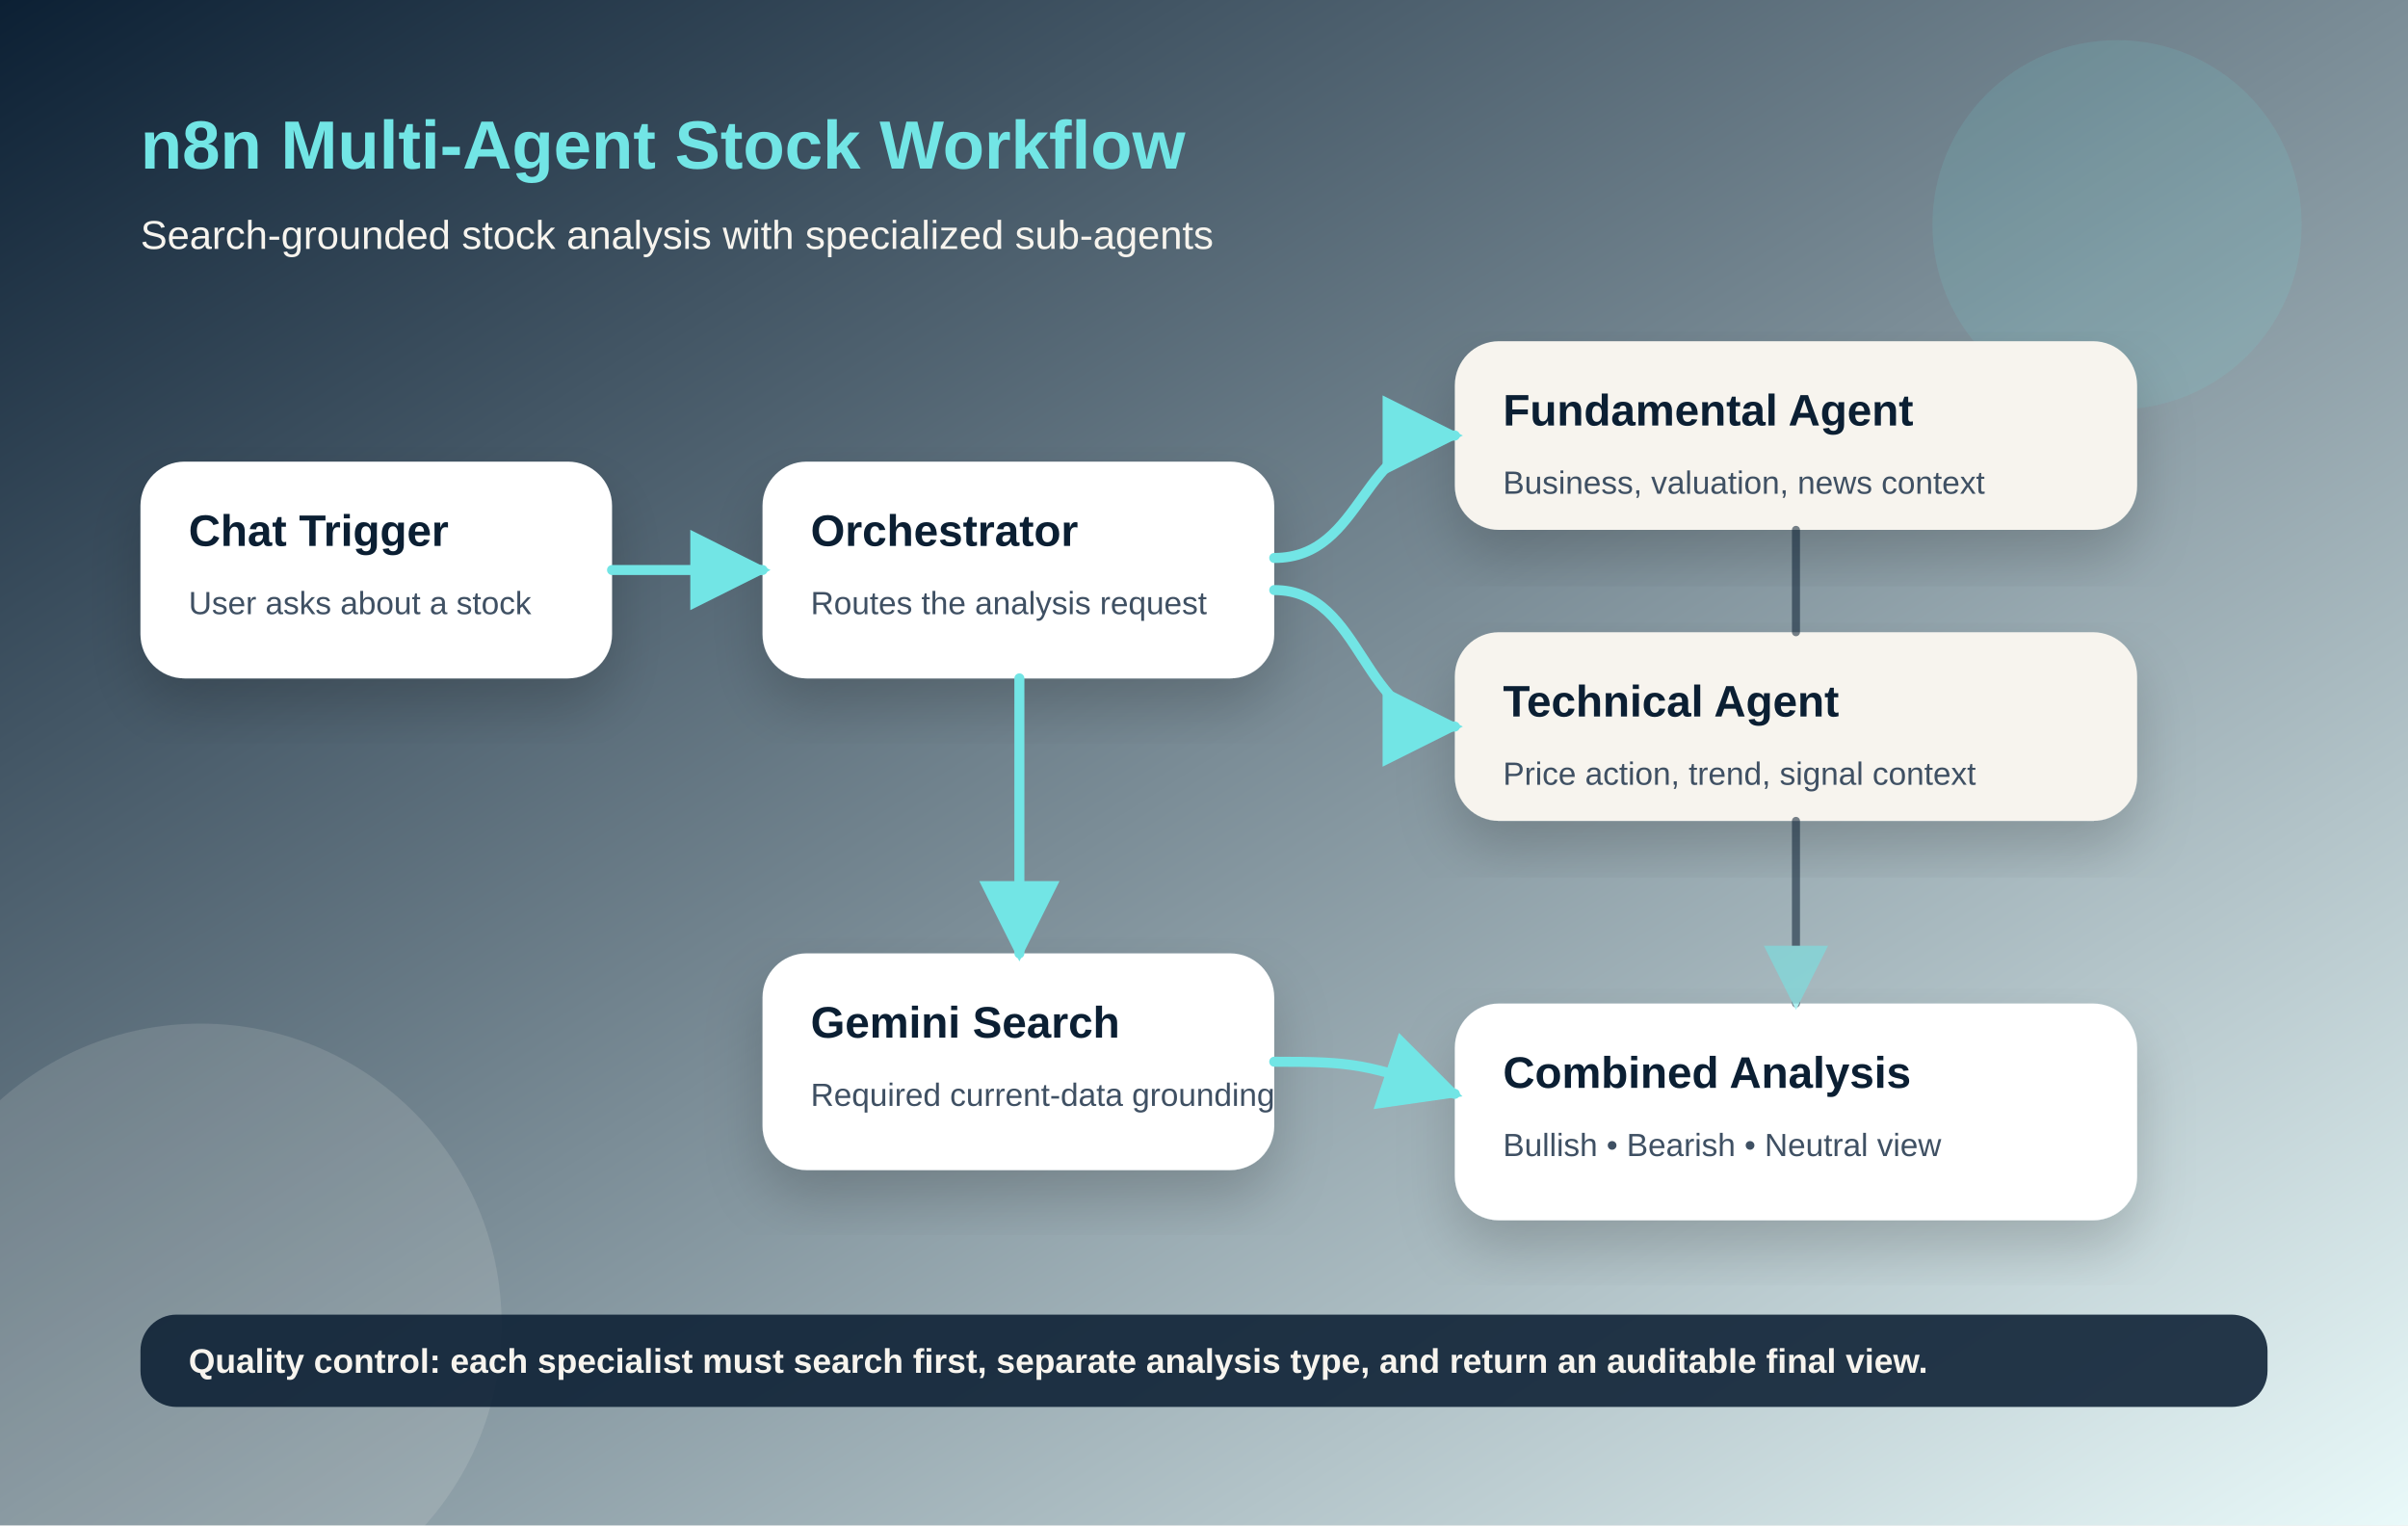
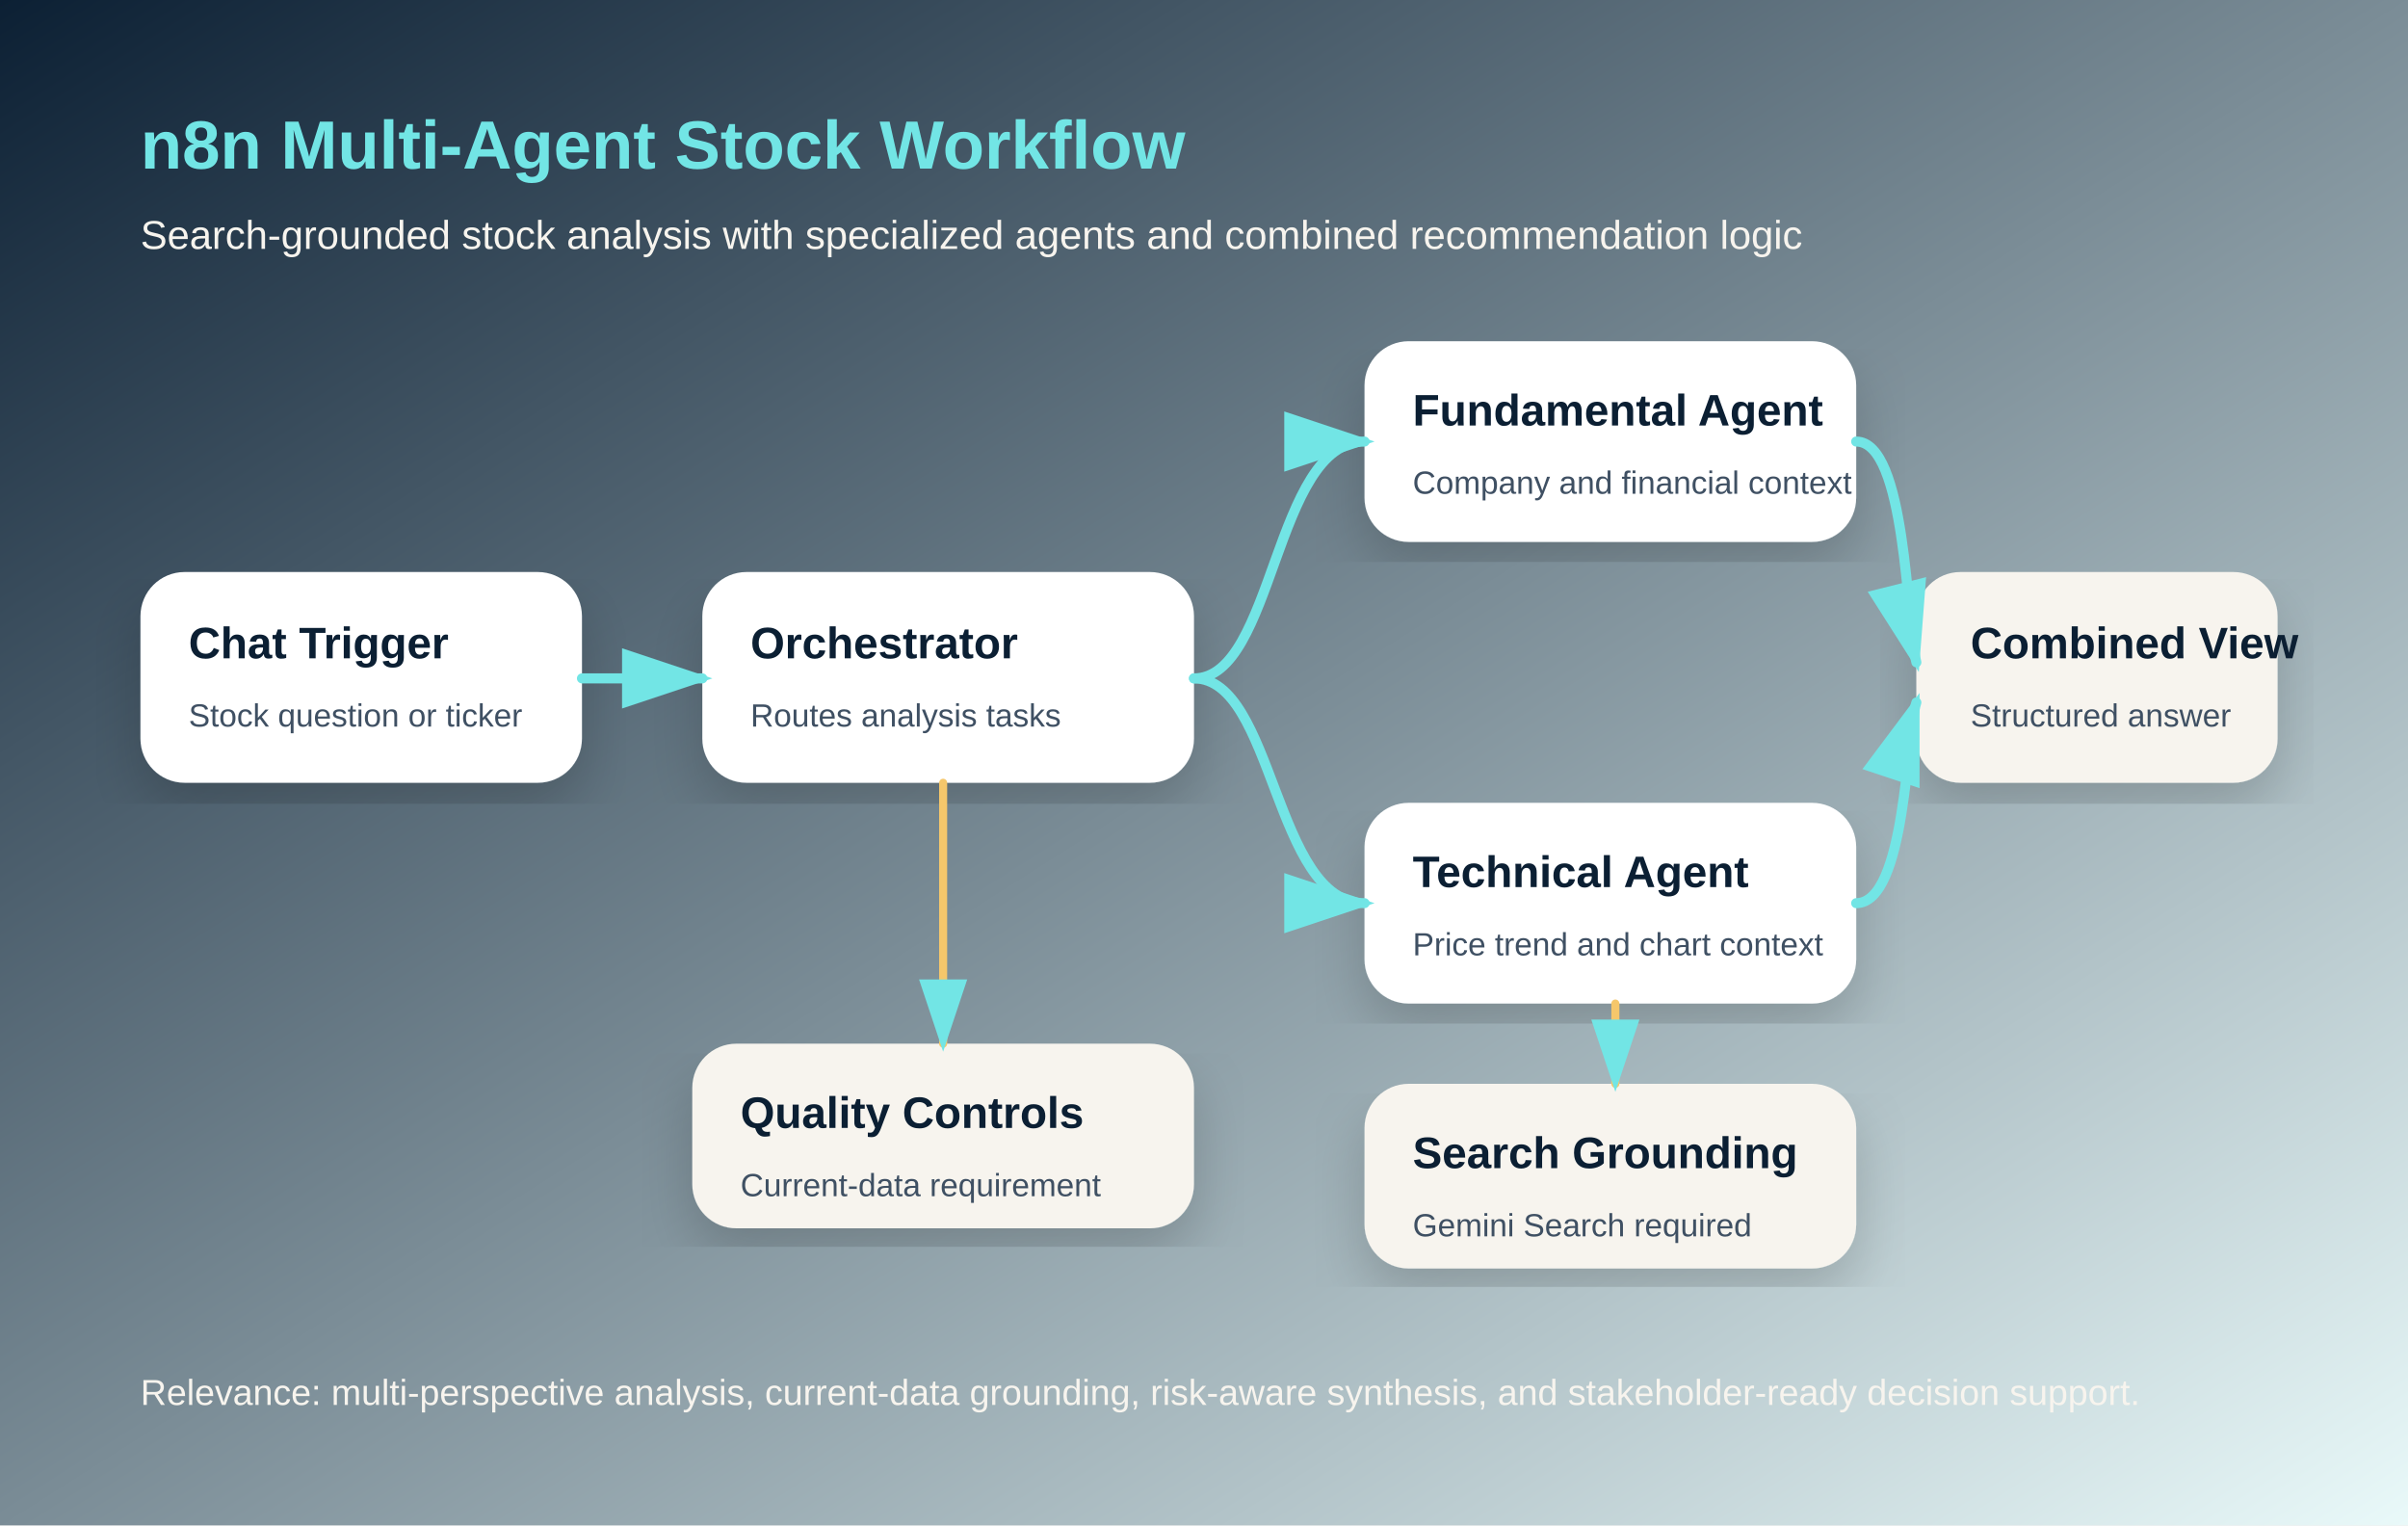
- <svg xmlns="http://www.w3.org/2000/svg" width="1200" height="760" viewBox="0 0 1200 760" role="img" aria-labelledby="title desc">
+ <svg xmlns="http://www.w3.org/2000/svg" width="1200" height="760" viewBox="0 0 1200 760">
  <defs>
    <linearGradient id="bg" x1="0" x2="1" y1="0" y2="1">
      <stop stop-color="#0b1f33" />
      <stop offset="1" stop-color="#eafafa" />
    </linearGradient>
-     <filter id="s" x="-20%" y="-20%" width="140%" height="150%">
+     <filter id="s">
      <feDropShadow dx="0" dy="14" stdDeviation="14" flood-opacity=".18" />
    </filter>
-     <marker id="arrow" viewBox="0 0 10 10" refX="9" refY="5" markerWidth="8" markerHeight="8" orient="auto-start-reverse">
-       <path d="M0,0 L10,5 L0,10 z" fill="#72e5e5" />
+     <marker id="arrow" markerWidth="10" markerHeight="10" refX="8" refY="3" orient="auto" markerUnits="strokeWidth">
+       <path d="M0,0 L0,6 L9,3 z" fill="#72e5e5" />
    </marker>
  </defs>
  <rect width="1200" height="760" fill="url(#bg)" />
-   <circle cx="1055" cy="112" r="92" fill="#72e5e5" opacity=".12" />
-   <circle cx="100" cy="660" r="150" fill="#f7f4ee" opacity=".13" />
-   <text x="70" y="84" font-family="Arial, sans-serif" font-size="34" font-weight="800" fill="#72e5e5">n8n Multi-Agent Stock Workflow</text>
-   <text x="70" y="124" font-family="Arial, sans-serif" font-size="20" fill="#f7f4ee">Search-grounded stock analysis with specialized sub-agents</text>
-   <rect x="70" y="230" width="235" height="108" rx="22" fill="#ffffff" filter="url(#s)" />
-   <text x="94" y="272" font-family="Arial, sans-serif" font-size="22" font-weight="800" fill="#0b1f33">Chat Trigger</text>
-   <text x="94" y="306" font-family="Arial, sans-serif" font-size="16" fill="#3f5063">User asks about a stock</text>
-   <rect x="380" y="230" width="255" height="108" rx="22" fill="#ffffff" filter="url(#s)" />
-   <text x="404" y="272" font-family="Arial, sans-serif" font-size="22" font-weight="800" fill="#0b1f33">Orchestrator</text>
-   <text x="404" y="306" font-family="Arial, sans-serif" font-size="16" fill="#3f5063">Routes the analysis request</text>
-   <rect x="725" y="170" width="340" height="94" rx="22" fill="#f7f4ee" filter="url(#s)" />
-   <text x="749" y="212" font-family="Arial, sans-serif" font-size="22" font-weight="800" fill="#0b1f33">Fundamental Agent</text>
-   <text x="749" y="246" font-family="Arial, sans-serif" font-size="16" fill="#3f5063">Business, valuation, news context</text>
-   <rect x="725" y="315" width="340" height="94" rx="22" fill="#f7f4ee" filter="url(#s)" />
-   <text x="749" y="357" font-family="Arial, sans-serif" font-size="22" font-weight="800" fill="#0b1f33">Technical Agent</text>
-   <text x="749" y="391" font-family="Arial, sans-serif" font-size="16" fill="#3f5063">Price action, trend, signal context</text>
-   <rect x="380" y="475" width="255" height="108" rx="22" fill="#ffffff" filter="url(#s)" />
-   <text x="404" y="517" font-family="Arial, sans-serif" font-size="22" font-weight="800" fill="#0b1f33">Gemini Search</text>
-   <text x="404" y="551" font-family="Arial, sans-serif" font-size="16" fill="#3f5063">Required current-data grounding</text>
-   <rect x="725" y="500" width="340" height="108" rx="22" fill="#ffffff" filter="url(#s)" />
-   <text x="749" y="542" font-family="Arial, sans-serif" font-size="22" font-weight="800" fill="#0b1f33">Combined Analysis</text>
-   <text x="749" y="576" font-family="Arial, sans-serif" font-size="16" fill="#3f5063">Bullish • Bearish • Neutral view</text>
-   <path d="M305,284 C340,284 345,284 380,284" fill="none" stroke="#72e5e5" stroke-width="5" stroke-linecap="round" marker-end="url(#arrow)" />
-   <path d="M635,278 C680,278 678,217 725,217" fill="none" stroke="#72e5e5" stroke-width="5" stroke-linecap="round" marker-end="url(#arrow)" />
-   <path d="M635,294 C680,294 678,362 725,362" fill="none" stroke="#72e5e5" stroke-width="5" stroke-linecap="round" marker-end="url(#arrow)" />
-   <path d="M508,338 C508,386 508,427 508,475" fill="none" stroke="#72e5e5" stroke-width="5" stroke-linecap="round" marker-end="url(#arrow)" />
-   <path d="M635,529 C675,529 680,530 725,545" fill="none" stroke="#72e5e5" stroke-width="5" stroke-linecap="round" marker-end="url(#arrow)" />
-   <path d="M895,264 C895,286 895,292 895,315" fill="none" stroke="#0b1f33" stroke-width="4" stroke-linecap="round" opacity=".55" />
-   <path d="M895,409 C895,442 895,463 895,500" fill="none" stroke="#0b1f33" stroke-width="4" stroke-linecap="round" opacity=".55" marker-end="url(#arrow)" />
-   <rect x="70" y="655" width="1060" height="46" rx="18" fill="#0b1f33" opacity=".88" />
-   <text x="94" y="684" font-family="Arial, sans-serif" font-size="17" font-weight="700" fill="#f7f4ee">Quality control: each specialist must search first, separate analysis type, and return an auditable final view.</text>
+   <text x="70" y="84" font-family="Arial" font-size="34" font-weight="800" fill="#72e5e5">n8n Multi-Agent Stock Workflow</text>
+   <text x="70" y="124" font-family="Arial" font-size="20" fill="#f7f4ee">Search-grounded stock analysis with specialized agents and combined recommendation logic</text>
+   <rect x="70" y="285" width="220" height="105" rx="22" fill="#ffffff" filter="url(#s)" />
+   <text x="94" y="328" font-family="Arial" font-size="22" font-weight="800" fill="#0b1f33">Chat Trigger</text>
+   <text x="94" y="362" font-family="Arial" font-size="16" fill="#3f5063">Stock question or ticker</text>
+   <rect x="350" y="285" width="245" height="105" rx="22" fill="#ffffff" filter="url(#s)" />
+   <text x="374" y="328" font-family="Arial" font-size="22" font-weight="800" fill="#0b1f33">Orchestrator</text>
+   <text x="374" y="362" font-family="Arial" font-size="16" fill="#3f5063">Routes analysis tasks</text>
+   <rect x="680" y="170" width="245" height="100" rx="22" fill="#ffffff" filter="url(#s)" />
+   <text x="704" y="212" font-family="Arial" font-size="22" font-weight="800" fill="#0b1f33">Fundamental Agent</text>
+   <text x="704" y="246" font-family="Arial" font-size="16" fill="#3f5063">Company and financial context</text>
+   <rect x="680" y="400" width="245" height="100" rx="22" fill="#ffffff" filter="url(#s)" />
+   <text x="704" y="442" font-family="Arial" font-size="22" font-weight="800" fill="#0b1f33">Technical Agent</text>
+   <text x="704" y="476" font-family="Arial" font-size="16" fill="#3f5063">Price trend and chart context</text>
+   <rect x="955" y="285" width="180" height="105" rx="22" fill="#f7f4ee" filter="url(#s)" />
+   <text x="982" y="328" font-family="Arial" font-size="22" font-weight="800" fill="#0b1f33">Combined View</text>
+   <text x="982" y="362" font-family="Arial" font-size="16" fill="#3f5063">Structured answer</text>
+   <rect x="345" y="520" width="250" height="92" rx="22" fill="#f7f4ee" filter="url(#s)" />
+   <text x="369" y="562" font-family="Arial" font-size="22" font-weight="800" fill="#0b1f33">Quality Controls</text>
+   <text x="369" y="596" font-family="Arial" font-size="16" fill="#3f5063">Current-data requirement</text>
+   <rect x="680" y="540" width="245" height="92" rx="22" fill="#f7f4ee" filter="url(#s)" />
+   <text x="704" y="582" font-family="Arial" font-size="22" font-weight="800" fill="#0b1f33">Search Grounding</text>
+   <text x="704" y="616" font-family="Arial" font-size="16" fill="#3f5063">Gemini Search required</text>
+   <path d="M290,338 C320,338 320,338 350,338" fill="none" stroke="#72e5e5" stroke-width="5" stroke-linecap="round" marker-end="url(#arrow)" />
+   <path d="M595,338 C635,338 635,220 680,220" fill="none" stroke="#72e5e5" stroke-width="5" stroke-linecap="round" marker-end="url(#arrow)" />
+   <path d="M595,338 C635,338 635,450 680,450" fill="none" stroke="#72e5e5" stroke-width="5" stroke-linecap="round" marker-end="url(#arrow)" />
+   <path d="M925,220 C950,220 950,310 955,330" fill="none" stroke="#72e5e5" stroke-width="5" stroke-linecap="round" marker-end="url(#arrow)" />
+   <path d="M925,450 C950,450 950,365 955,350" fill="none" stroke="#72e5e5" stroke-width="5" stroke-linecap="round" marker-end="url(#arrow)" />
+   <path d="M470,390 C470,430 470,480 470,520" fill="none" stroke="#f5c76b" stroke-width="4" stroke-linecap="round" marker-end="url(#arrow)" />
+   <path d="M805,500 C805,515 805,525 805,540" fill="none" stroke="#f5c76b" stroke-width="4" stroke-linecap="round" marker-end="url(#arrow)" />
+   <text x="70" y="700" font-family="Arial" font-size="18" fill="#f7f4ee">Relevance: multi-perspective analysis, current-data grounding, risk-aware synthesis, and stakeholder-ready decision support.</text>
</svg>
